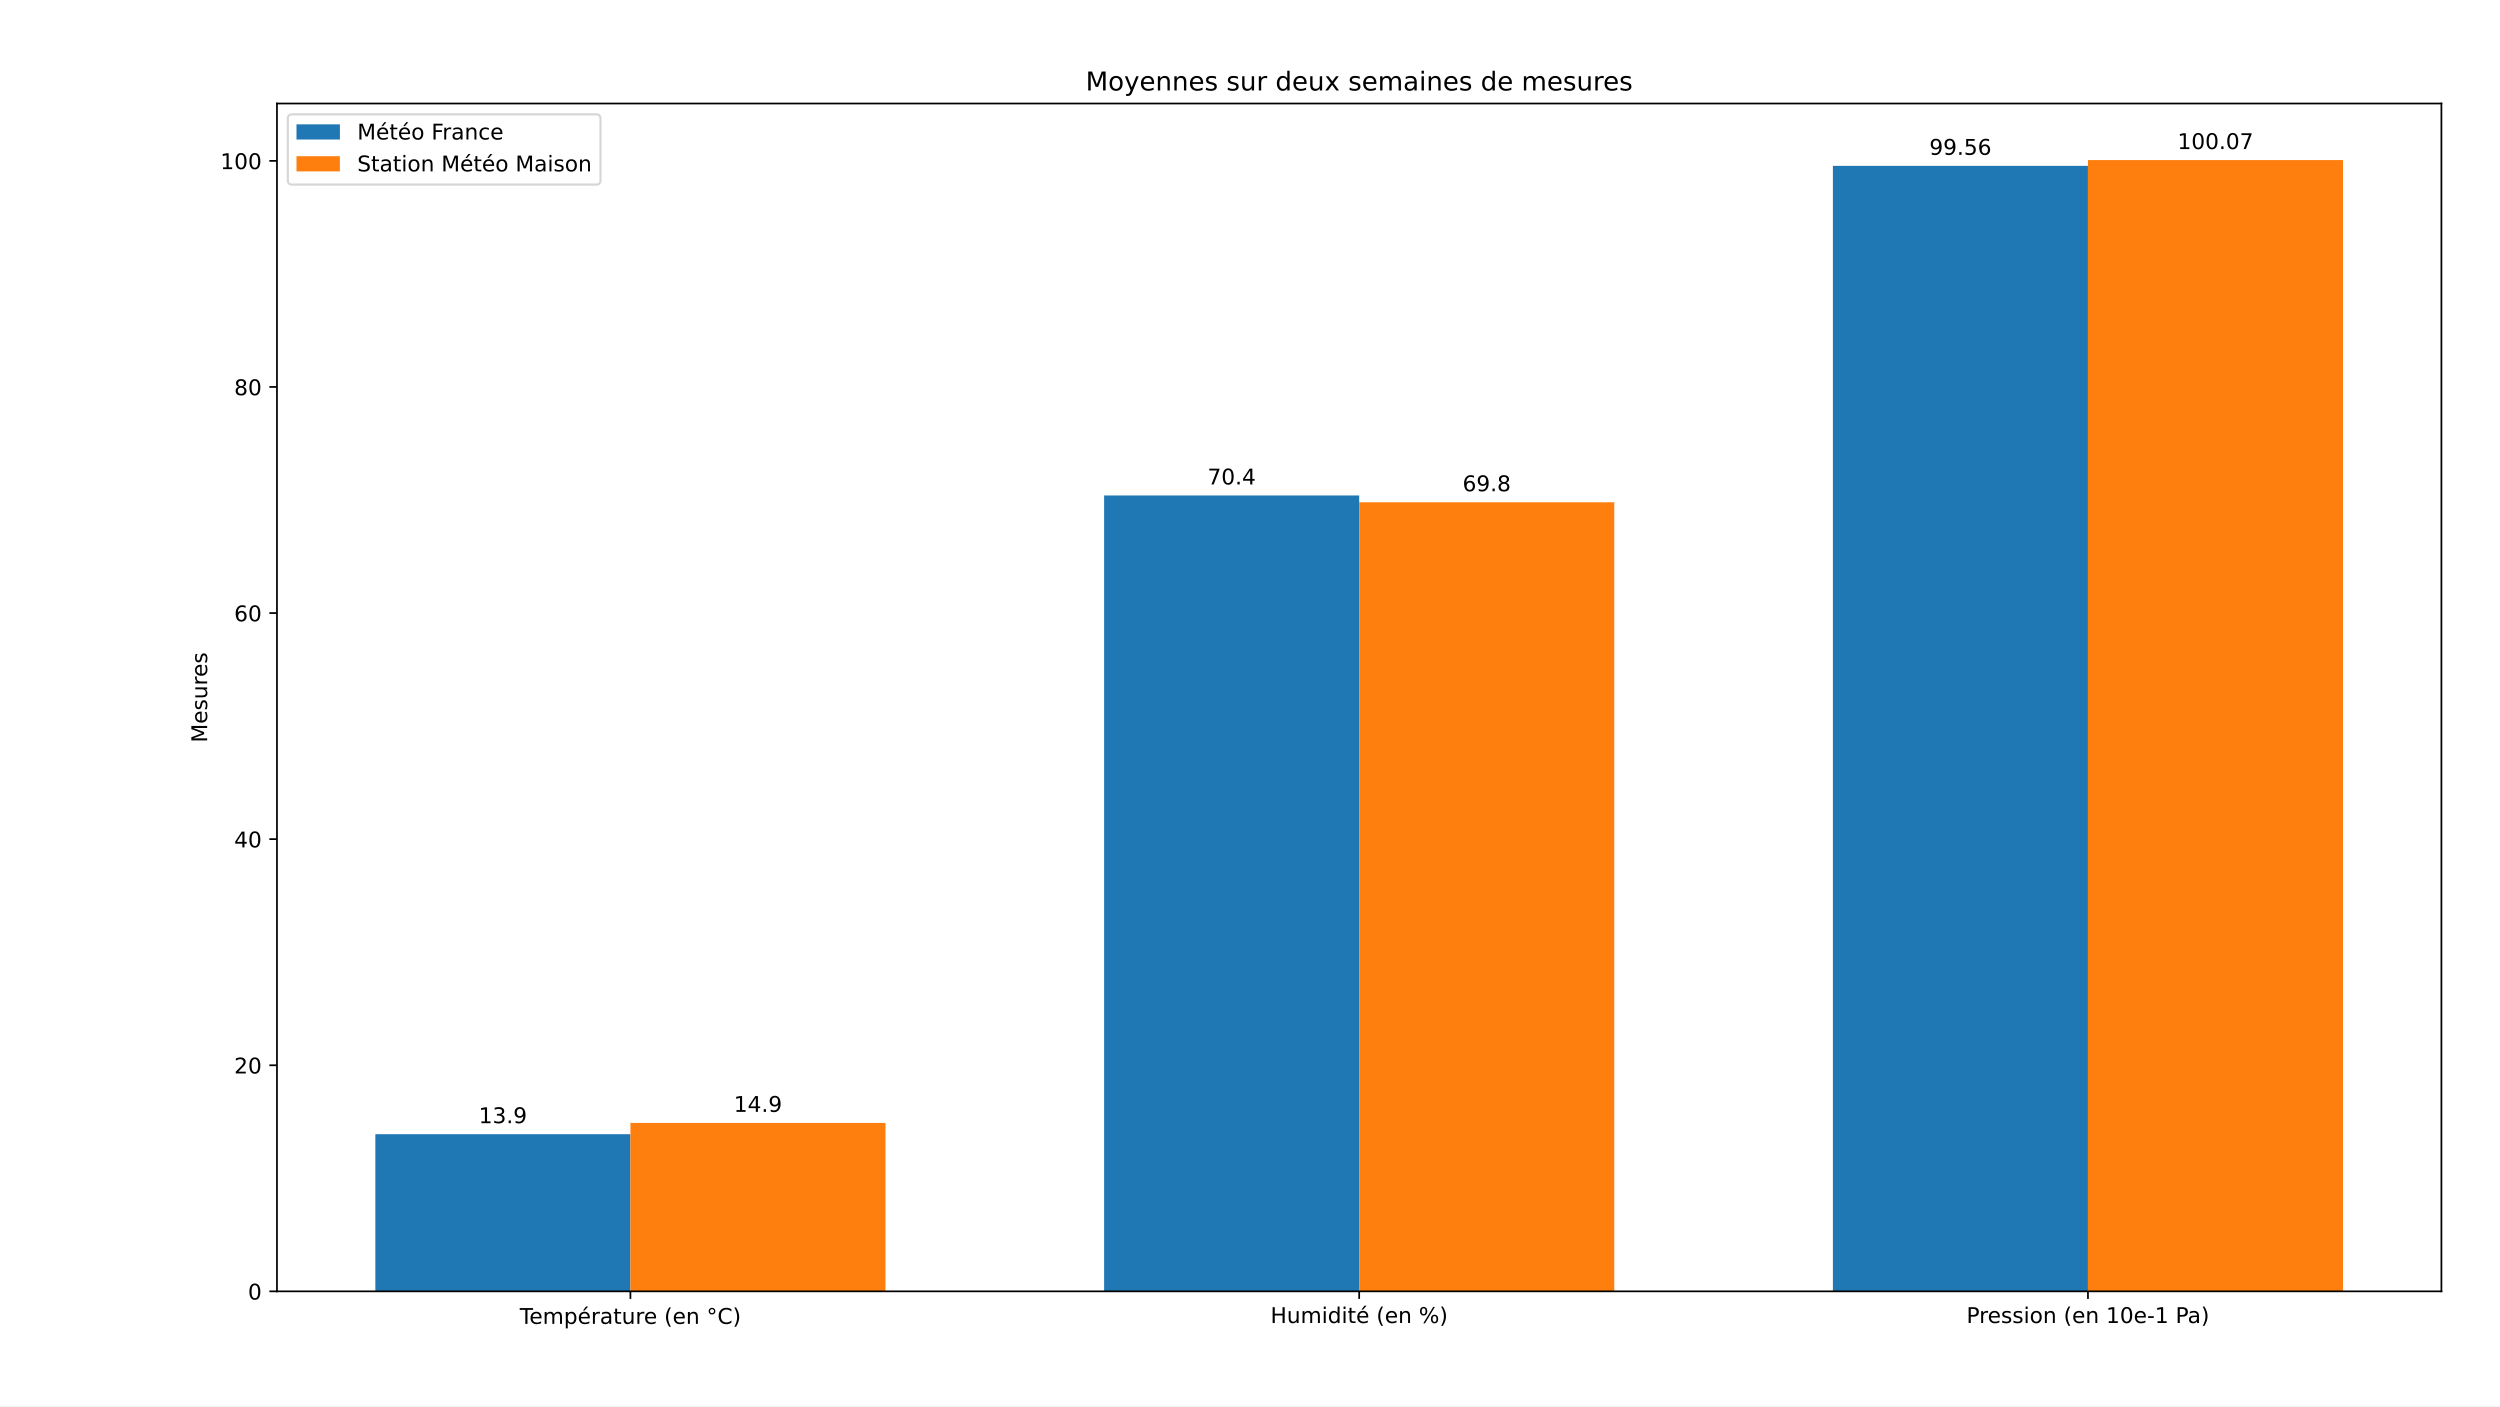
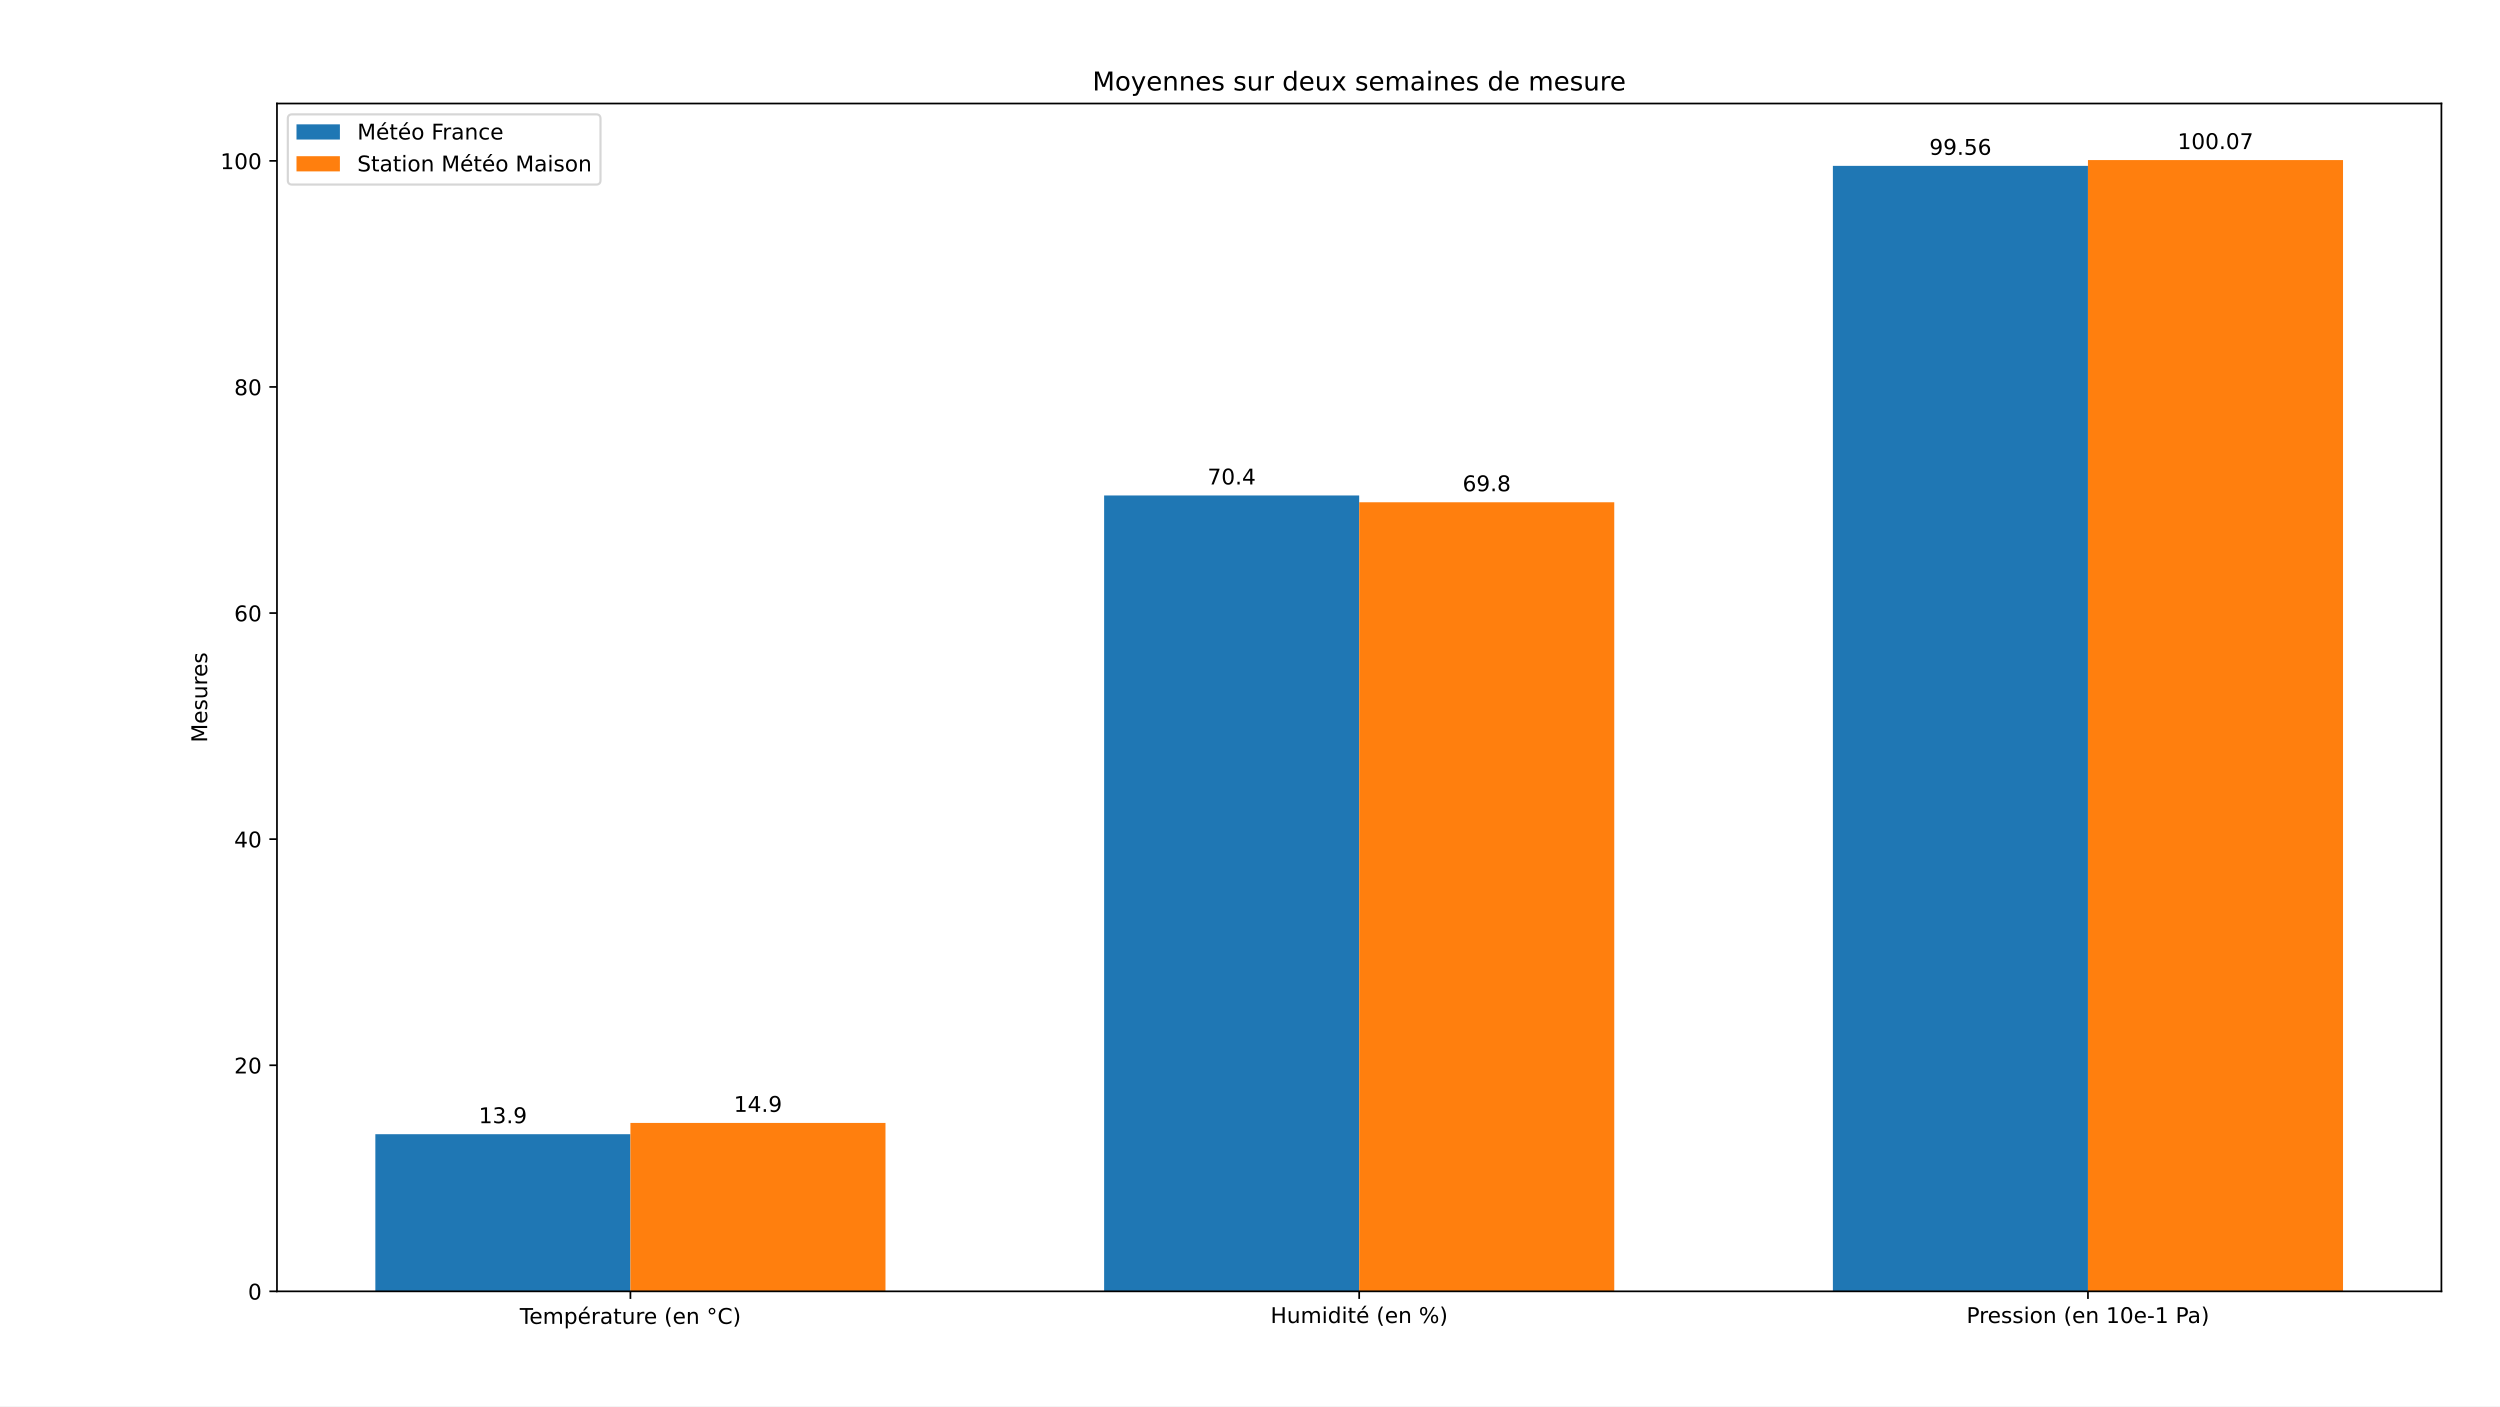
<svg xmlns="http://www.w3.org/2000/svg" xmlns:xlink="http://www.w3.org/1999/xlink" width="1152pt" height="648pt" viewBox="0 0 1152 648" version="1.1">
  <defs>
    <style type="text/css">*{stroke-linejoin: round; stroke-linecap: butt}</style>
  </defs>
  <g id="figure_1">
    <g id="patch_1">
      <path d="M 0 648  L 1152 648  L 1152 0  L 0 0  z " style="fill: #ffffff" />
    </g>
    <g id="axes_1">
      <g id="patch_2">
        <path d="M 127.625 595.05  L 1125 595.05  L 1125 47.7  L 127.625 47.7  z " style="fill: #ffffff" />
      </g>
      <g id="patch_3">
-         <path d="M 172.96 595.05  L 290.496 595.05  L 290.496 522.642  L 172.96 522.642  z " clip-path="url(#p7c81fe5e02)" style="fill: #1f77b4" />
+         <path d="M 172.96 595.05  L 290.496 595.05  L 290.496 522.642  L 172.96 522.642  z " clip-path="url(#pb7428274e9)" style="fill: #1f77b4" />
      </g>
      <g id="patch_4">
-         <path d="M 508.777 595.05  L 626.312 595.05  L 626.312 228.322  L 508.777 228.322  z " clip-path="url(#p7c81fe5e02)" style="fill: #1f77b4" />
+         <path d="M 508.777 595.05  L 626.312 595.05  L 626.312 228.322  L 508.777 228.322  z " clip-path="url(#pb7428274e9)" style="fill: #1f77b4" />
      </g>
      <g id="patch_5">
-         <path d="M 844.593 595.05  L 962.129 595.05  L 962.129 76.421  L 844.593 76.421  z " clip-path="url(#p7c81fe5e02)" style="fill: #1f77b4" />
+         <path d="M 844.593 595.05  L 962.129 595.05  L 962.129 76.421  L 844.593 76.421  z " clip-path="url(#pb7428274e9)" style="fill: #1f77b4" />
      </g>
      <g id="patch_6">
-         <path d="M 290.496 595.05  L 408.032 595.05  L 408.032 517.433  L 290.496 517.433  z " clip-path="url(#p7c81fe5e02)" style="fill: #ff7f0e" />
+         <path d="M 290.496 595.05  L 408.032 595.05  L 408.032 517.433  L 290.496 517.433  z " clip-path="url(#pb7428274e9)" style="fill: #ff7f0e" />
      </g>
      <g id="patch_7">
-         <path d="M 626.312 595.05  L 743.848 595.05  L 743.848 231.447  L 626.312 231.447  z " clip-path="url(#p7c81fe5e02)" style="fill: #ff7f0e" />
+         <path d="M 626.312 595.05  L 743.848 595.05  L 743.848 231.447  L 626.312 231.447  z " clip-path="url(#pb7428274e9)" style="fill: #ff7f0e" />
      </g>
      <g id="patch_8">
-         <path d="M 962.129 595.05  L 1079.665 595.05  L 1079.665 73.764  L 962.129 73.764  z " clip-path="url(#p7c81fe5e02)" style="fill: #ff7f0e" />
+         <path d="M 962.129 595.05  L 1079.665 595.05  L 1079.665 73.764  L 962.129 73.764  z " clip-path="url(#pb7428274e9)" style="fill: #ff7f0e" />
      </g>
      <g id="matplotlib.axis_1">
        <g id="xtick_1">
          <g id="line2d_1">
            <defs>
-               <path id="m70c6500486" d="M 0 0  L 0 3.5  " style="stroke: #000000; stroke-width: 0.8" />
+               <path id="me30b72f910" d="M 0 0  L 0 3.5  " style="stroke: #000000; stroke-width: 0.8" />
            </defs>
            <g>
-               <use xlink:href="#m70c6500486" x="290.496" y="595.05" style="stroke: #000000; stroke-width: 0.8" />
+               <use xlink:href="#me30b72f910" x="290.496" y="595.05" style="stroke: #000000; stroke-width: 0.8" />
            </g>
          </g>
          <g id="text_1">
            <g transform="translate(239.5101 610.0484)scale(0.1 -0.1)">
              <defs>
                <path id="DejaVuSans-54" d="M -19 4666  L 3928 4666  L 3928 4134  L 2272 4134  L 2272 0  L 1638 0  L 1638 4134  L -19 4134  L -19 4666  z " transform="scale(0.015625)" />
                <path id="DejaVuSans-65" d="M 3597 1894  L 3597 1613  L 953 1613  Q 991 1019 1311 708  Q 1631 397 2203 397  Q 2534 397 2845 478  Q 3156 559 3463 722  L 3463 178  Q 3153 47 2828 -22  Q 2503 -91 2169 -91  Q 1331 -91 842 396  Q 353 884 353 1716  Q 353 2575 817 3079  Q 1281 3584 2069 3584  Q 2775 3584 3186 3129  Q 3597 2675 3597 1894  z M 3022 2063  Q 3016 2534 2758 2815  Q 2500 3097 2075 3097  Q 1594 3097 1305 2825  Q 1016 2553 972 2059  L 3022 2063  z " transform="scale(0.015625)" />
                <path id="DejaVuSans-6d" d="M 3328 2828  Q 3544 3216 3844 3400  Q 4144 3584 4550 3584  Q 5097 3584 5394 3201  Q 5691 2819 5691 2113  L 5691 0  L 5113 0  L 5113 2094  Q 5113 2597 4934 2840  Q 4756 3084 4391 3084  Q 3944 3084 3684 2787  Q 3425 2491 3425 1978  L 3425 0  L 2847 0  L 2847 2094  Q 2847 2600 2669 2842  Q 2491 3084 2119 3084  Q 1678 3084 1418 2786  Q 1159 2488 1159 1978  L 1159 0  L 581 0  L 581 3500  L 1159 3500  L 1159 2956  Q 1356 3278 1631 3431  Q 1906 3584 2284 3584  Q 2666 3584 2933 3390  Q 3200 3197 3328 2828  z " transform="scale(0.015625)" />
                <path id="DejaVuSans-70" d="M 1159 525  L 1159 -1331  L 581 -1331  L 581 3500  L 1159 3500  L 1159 2969  Q 1341 3281 1617 3432  Q 1894 3584 2278 3584  Q 2916 3584 3314 3078  Q 3713 2572 3713 1747  Q 3713 922 3314 415  Q 2916 -91 2278 -91  Q 1894 -91 1617 61  Q 1341 213 1159 525  z M 3116 1747  Q 3116 2381 2855 2742  Q 2594 3103 2138 3103  Q 1681 3103 1420 2742  Q 1159 2381 1159 1747  Q 1159 1113 1420 752  Q 1681 391 2138 391  Q 2594 391 2855 752  Q 3116 1113 3116 1747  z " transform="scale(0.015625)" />
                <path id="DejaVuSans-e9" d="M 3597 1894  L 3597 1613  L 953 1613  Q 991 1019 1311 708  Q 1631 397 2203 397  Q 2534 397 2845 478  Q 3156 559 3463 722  L 3463 178  Q 3153 47 2828 -22  Q 2503 -91 2169 -91  Q 1331 -91 842 396  Q 353 884 353 1716  Q 353 2575 817 3079  Q 1281 3584 2069 3584  Q 2775 3584 3186 3129  Q 3597 2675 3597 1894  z M 3022 2063  Q 3016 2534 2758 2815  Q 2500 3097 2075 3097  Q 1594 3097 1305 2825  Q 1016 2553 972 2059  L 3022 2063  z M 2469 5119  L 3091 5119  L 2072 3944  L 1594 3944  L 2469 5119  z " transform="scale(0.015625)" />
                <path id="DejaVuSans-72" d="M 2631 2963  Q 2534 3019 2420 3045  Q 2306 3072 2169 3072  Q 1681 3072 1420 2755  Q 1159 2438 1159 1844  L 1159 0  L 581 0  L 581 3500  L 1159 3500  L 1159 2956  Q 1341 3275 1631 3429  Q 1922 3584 2338 3584  Q 2397 3584 2469 3576  Q 2541 3569 2628 3553  L 2631 2963  z " transform="scale(0.015625)" />
                <path id="DejaVuSans-61" d="M 2194 1759  Q 1497 1759 1228 1600  Q 959 1441 959 1056  Q 959 750 1161 570  Q 1363 391 1709 391  Q 2188 391 2477 730  Q 2766 1069 2766 1631  L 2766 1759  L 2194 1759  z M 3341 1997  L 3341 0  L 2766 0  L 2766 531  Q 2569 213 2275 61  Q 1981 -91 1556 -91  Q 1019 -91 701 211  Q 384 513 384 1019  Q 384 1609 779 1909  Q 1175 2209 1959 2209  L 2766 2209  L 2766 2266  Q 2766 2663 2505 2880  Q 2244 3097 1772 3097  Q 1472 3097 1187 3025  Q 903 2953 641 2809  L 641 3341  Q 956 3463 1253 3523  Q 1550 3584 1831 3584  Q 2591 3584 2966 3190  Q 3341 2797 3341 1997  z " transform="scale(0.015625)" />
                <path id="DejaVuSans-74" d="M 1172 4494  L 1172 3500  L 2356 3500  L 2356 3053  L 1172 3053  L 1172 1153  Q 1172 725 1289 603  Q 1406 481 1766 481  L 2356 481  L 2356 0  L 1766 0  Q 1100 0 847 248  Q 594 497 594 1153  L 594 3053  L 172 3053  L 172 3500  L 594 3500  L 594 4494  L 1172 4494  z " transform="scale(0.015625)" />
                <path id="DejaVuSans-75" d="M 544 1381  L 544 3500  L 1119 3500  L 1119 1403  Q 1119 906 1312 657  Q 1506 409 1894 409  Q 2359 409 2629 706  Q 2900 1003 2900 1516  L 2900 3500  L 3475 3500  L 3475 0  L 2900 0  L 2900 538  Q 2691 219 2414 64  Q 2138 -91 1772 -91  Q 1169 -91 856 284  Q 544 659 544 1381  z M 1991 3584  L 1991 3584  z " transform="scale(0.015625)" />
                <path id="DejaVuSans-20" transform="scale(0.015625)" />
                <path id="DejaVuSans-28" d="M 1984 4856  Q 1566 4138 1362 3434  Q 1159 2731 1159 2009  Q 1159 1288 1364 580  Q 1569 -128 1984 -844  L 1484 -844  Q 1016 -109 783 600  Q 550 1309 550 2009  Q 550 2706 781 3412  Q 1013 4119 1484 4856  L 1984 4856  z " transform="scale(0.015625)" />
                <path id="DejaVuSans-6e" d="M 3513 2113  L 3513 0  L 2938 0  L 2938 2094  Q 2938 2591 2744 2837  Q 2550 3084 2163 3084  Q 1697 3084 1428 2787  Q 1159 2491 1159 1978  L 1159 0  L 581 0  L 581 3500  L 1159 3500  L 1159 2956  Q 1366 3272 1645 3428  Q 1925 3584 2291 3584  Q 2894 3584 3203 3211  Q 3513 2838 3513 2113  z " transform="scale(0.015625)" />
                <path id="DejaVuSans-b0" d="M 1600 4347  Q 1350 4347 1178 4173  Q 1006 4000 1006 3750  Q 1006 3503 1178 3333  Q 1350 3163 1600 3163  Q 1850 3163 2022 3333  Q 2194 3503 2194 3750  Q 2194 3997 2020 4172  Q 1847 4347 1600 4347  z M 1600 4750  Q 1800 4750 1984 4673  Q 2169 4597 2303 4453  Q 2447 4313 2519 4134  Q 2591 3956 2591 3750  Q 2591 3338 2302 3052  Q 2013 2766 1594 2766  Q 1172 2766 890 3047  Q 609 3328 609 3750  Q 609 4169 896 4459  Q 1184 4750 1600 4750  z " transform="scale(0.015625)" />
                <path id="DejaVuSans-43" d="M 4122 4306  L 4122 3641  Q 3803 3938 3442 4084  Q 3081 4231 2675 4231  Q 1875 4231 1450 3742  Q 1025 3253 1025 2328  Q 1025 1406 1450 917  Q 1875 428 2675 428  Q 3081 428 3442 575  Q 3803 722 4122 1019  L 4122 359  Q 3791 134 3420 21  Q 3050 -91 2638 -91  Q 1578 -91 968 557  Q 359 1206 359 2328  Q 359 3453 968 4101  Q 1578 4750 2638 4750  Q 3056 4750 3426 4639  Q 3797 4528 4122 4306  z " transform="scale(0.015625)" />
                <path id="DejaVuSans-29" d="M 513 4856  L 1013 4856  Q 1481 4119 1714 3412  Q 1947 2706 1947 2009  Q 1947 1309 1714 600  Q 1481 -109 1013 -844  L 513 -844  Q 928 -128 1133 580  Q 1338 1288 1338 2009  Q 1338 2731 1133 3434  Q 928 4138 513 4856  z " transform="scale(0.015625)" />
              </defs>
              <use xlink:href="#DejaVuSans-54" />
              <use xlink:href="#DejaVuSans-65" x="44.084" />
              <use xlink:href="#DejaVuSans-6d" x="105.607" />
              <use xlink:href="#DejaVuSans-70" x="203.02" />
              <use xlink:href="#DejaVuSans-e9" x="266.496" />
              <use xlink:href="#DejaVuSans-72" x="328.02" />
              <use xlink:href="#DejaVuSans-61" x="369.133" />
              <use xlink:href="#DejaVuSans-74" x="430.412" />
              <use xlink:href="#DejaVuSans-75" x="469.621" />
              <use xlink:href="#DejaVuSans-72" x="533" />
              <use xlink:href="#DejaVuSans-65" x="571.863" />
              <use xlink:href="#DejaVuSans-20" x="633.387" />
              <use xlink:href="#DejaVuSans-28" x="665.174" />
              <use xlink:href="#DejaVuSans-65" x="704.188" />
              <use xlink:href="#DejaVuSans-6e" x="765.711" />
              <use xlink:href="#DejaVuSans-20" x="829.09" />
              <use xlink:href="#DejaVuSans-b0" x="860.877" />
              <use xlink:href="#DejaVuSans-43" x="910.877" />
              <use xlink:href="#DejaVuSans-29" x="980.701" />
            </g>
          </g>
        </g>
        <g id="xtick_2">
          <g id="line2d_2">
            <g>
-               <use xlink:href="#m70c6500486" x="626.312" y="595.05" style="stroke: #000000; stroke-width: 0.8" />
+               <use xlink:href="#me30b72f910" x="626.312" y="595.05" style="stroke: #000000; stroke-width: 0.8" />
            </g>
          </g>
          <g id="text_2">
            <g transform="translate(585.4484 609.6484)scale(0.1 -0.1)">
              <defs>
                <path id="DejaVuSans-48" d="M 628 4666  L 1259 4666  L 1259 2753  L 3553 2753  L 3553 4666  L 4184 4666  L 4184 0  L 3553 0  L 3553 2222  L 1259 2222  L 1259 0  L 628 0  L 628 4666  z " transform="scale(0.015625)" />
                <path id="DejaVuSans-69" d="M 603 3500  L 1178 3500  L 1178 0  L 603 0  L 603 3500  z M 603 4863  L 1178 4863  L 1178 4134  L 603 4134  L 603 4863  z " transform="scale(0.015625)" />
                <path id="DejaVuSans-64" d="M 2906 2969  L 2906 4863  L 3481 4863  L 3481 0  L 2906 0  L 2906 525  Q 2725 213 2448 61  Q 2172 -91 1784 -91  Q 1150 -91 751 415  Q 353 922 353 1747  Q 353 2572 751 3078  Q 1150 3584 1784 3584  Q 2172 3584 2448 3432  Q 2725 3281 2906 2969  z M 947 1747  Q 947 1113 1208 752  Q 1469 391 1925 391  Q 2381 391 2643 752  Q 2906 1113 2906 1747  Q 2906 2381 2643 2742  Q 2381 3103 1925 3103  Q 1469 3103 1208 2742  Q 947 2381 947 1747  z " transform="scale(0.015625)" />
                <path id="DejaVuSans-25" d="M 4653 2053  Q 4381 2053 4226 1822  Q 4072 1591 4072 1178  Q 4072 772 4226 539  Q 4381 306 4653 306  Q 4919 306 5073 539  Q 5228 772 5228 1178  Q 5228 1588 5073 1820  Q 4919 2053 4653 2053  z M 4653 2450  Q 5147 2450 5437 2106  Q 5728 1763 5728 1178  Q 5728 594 5436 251  Q 5144 -91 4653 -91  Q 4153 -91 3862 251  Q 3572 594 3572 1178  Q 3572 1766 3864 2108  Q 4156 2450 4653 2450  z M 1428 4353  Q 1159 4353 1004 4120  Q 850 3888 850 3481  Q 850 3069 1003 2837  Q 1156 2606 1428 2606  Q 1700 2606 1854 2837  Q 2009 3069 2009 3481  Q 2009 3884 1853 4118  Q 1697 4353 1428 4353  z M 4250 4750  L 4750 4750  L 1831 -91  L 1331 -91  L 4250 4750  z M 1428 4750  Q 1922 4750 2215 4408  Q 2509 4066 2509 3481  Q 2509 2891 2217 2550  Q 1925 2209 1428 2209  Q 931 2209 642 2551  Q 353 2894 353 3481  Q 353 4063 643 4406  Q 934 4750 1428 4750  z " transform="scale(0.015625)" />
              </defs>
              <use xlink:href="#DejaVuSans-48" />
              <use xlink:href="#DejaVuSans-75" x="75.195" />
              <use xlink:href="#DejaVuSans-6d" x="138.574" />
              <use xlink:href="#DejaVuSans-69" x="235.986" />
              <use xlink:href="#DejaVuSans-64" x="263.77" />
              <use xlink:href="#DejaVuSans-69" x="327.246" />
              <use xlink:href="#DejaVuSans-74" x="355.029" />
              <use xlink:href="#DejaVuSans-e9" x="394.238" />
              <use xlink:href="#DejaVuSans-20" x="455.762" />
              <use xlink:href="#DejaVuSans-28" x="487.549" />
              <use xlink:href="#DejaVuSans-65" x="526.562" />
              <use xlink:href="#DejaVuSans-6e" x="588.086" />
              <use xlink:href="#DejaVuSans-20" x="651.465" />
              <use xlink:href="#DejaVuSans-25" x="683.252" />
              <use xlink:href="#DejaVuSans-29" x="778.271" />
            </g>
          </g>
        </g>
        <g id="xtick_3">
          <g id="line2d_3">
            <g>
-               <use xlink:href="#m70c6500486" x="962.129" y="595.05" style="stroke: #000000; stroke-width: 0.8" />
+               <use xlink:href="#me30b72f910" x="962.129" y="595.05" style="stroke: #000000; stroke-width: 0.8" />
            </g>
          </g>
          <g id="text_3">
            <g transform="translate(906.1634 609.6484)scale(0.1 -0.1)">
              <defs>
                <path id="DejaVuSans-50" d="M 1259 4147  L 1259 2394  L 2053 2394  Q 2494 2394 2734 2622  Q 2975 2850 2975 3272  Q 2975 3691 2734 3919  Q 2494 4147 2053 4147  L 1259 4147  z M 628 4666  L 2053 4666  Q 2838 4666 3239 4311  Q 3641 3956 3641 3272  Q 3641 2581 3239 2228  Q 2838 1875 2053 1875  L 1259 1875  L 1259 0  L 628 0  L 628 4666  z " transform="scale(0.015625)" />
                <path id="DejaVuSans-73" d="M 2834 3397  L 2834 2853  Q 2591 2978 2328 3040  Q 2066 3103 1784 3103  Q 1356 3103 1142 2972  Q 928 2841 928 2578  Q 928 2378 1081 2264  Q 1234 2150 1697 2047  L 1894 2003  Q 2506 1872 2764 1633  Q 3022 1394 3022 966  Q 3022 478 2636 193  Q 2250 -91 1575 -91  Q 1294 -91 989 -36  Q 684 19 347 128  L 347 722  Q 666 556 975 473  Q 1284 391 1588 391  Q 1994 391 2212 530  Q 2431 669 2431 922  Q 2431 1156 2273 1281  Q 2116 1406 1581 1522  L 1381 1569  Q 847 1681 609 1914  Q 372 2147 372 2553  Q 372 3047 722 3315  Q 1072 3584 1716 3584  Q 2034 3584 2315 3537  Q 2597 3491 2834 3397  z " transform="scale(0.015625)" />
                <path id="DejaVuSans-6f" d="M 1959 3097  Q 1497 3097 1228 2736  Q 959 2375 959 1747  Q 959 1119 1226 758  Q 1494 397 1959 397  Q 2419 397 2687 759  Q 2956 1122 2956 1747  Q 2956 2369 2687 2733  Q 2419 3097 1959 3097  z M 1959 3584  Q 2709 3584 3137 3096  Q 3566 2609 3566 1747  Q 3566 888 3137 398  Q 2709 -91 1959 -91  Q 1206 -91 779 398  Q 353 888 353 1747  Q 353 2609 779 3096  Q 1206 3584 1959 3584  z " transform="scale(0.015625)" />
                <path id="DejaVuSans-31" d="M 794 531  L 1825 531  L 1825 4091  L 703 3866  L 703 4441  L 1819 4666  L 2450 4666  L 2450 531  L 3481 531  L 3481 0  L 794 0  L 794 531  z " transform="scale(0.015625)" />
                <path id="DejaVuSans-30" d="M 2034 4250  Q 1547 4250 1301 3770  Q 1056 3291 1056 2328  Q 1056 1369 1301 889  Q 1547 409 2034 409  Q 2525 409 2770 889  Q 3016 1369 3016 2328  Q 3016 3291 2770 3770  Q 2525 4250 2034 4250  z M 2034 4750  Q 2819 4750 3233 4129  Q 3647 3509 3647 2328  Q 3647 1150 3233 529  Q 2819 -91 2034 -91  Q 1250 -91 836 529  Q 422 1150 422 2328  Q 422 3509 836 4129  Q 1250 4750 2034 4750  z " transform="scale(0.015625)" />
                <path id="DejaVuSans-2d" d="M 313 2009  L 1997 2009  L 1997 1497  L 313 1497  L 313 2009  z " transform="scale(0.015625)" />
              </defs>
              <use xlink:href="#DejaVuSans-50" />
              <use xlink:href="#DejaVuSans-72" x="58.553" />
              <use xlink:href="#DejaVuSans-65" x="97.416" />
              <use xlink:href="#DejaVuSans-73" x="158.939" />
              <use xlink:href="#DejaVuSans-73" x="211.039" />
              <use xlink:href="#DejaVuSans-69" x="263.139" />
              <use xlink:href="#DejaVuSans-6f" x="290.922" />
              <use xlink:href="#DejaVuSans-6e" x="352.104" />
              <use xlink:href="#DejaVuSans-20" x="415.482" />
              <use xlink:href="#DejaVuSans-28" x="447.27" />
              <use xlink:href="#DejaVuSans-65" x="486.283" />
              <use xlink:href="#DejaVuSans-6e" x="547.807" />
              <use xlink:href="#DejaVuSans-20" x="611.186" />
              <use xlink:href="#DejaVuSans-31" x="642.973" />
              <use xlink:href="#DejaVuSans-30" x="706.596" />
              <use xlink:href="#DejaVuSans-65" x="770.219" />
              <use xlink:href="#DejaVuSans-2d" x="831.742" />
              <use xlink:href="#DejaVuSans-31" x="867.826" />
              <use xlink:href="#DejaVuSans-20" x="931.449" />
              <use xlink:href="#DejaVuSans-50" x="963.236" />
              <use xlink:href="#DejaVuSans-61" x="1019.039" />
              <use xlink:href="#DejaVuSans-29" x="1080.318" />
            </g>
          </g>
        </g>
      </g>
      <g id="matplotlib.axis_2">
        <g id="ytick_1">
          <g id="line2d_4">
            <defs>
-               <path id="mb57a394a9e" d="M 0 0  L -3.5 0  " style="stroke: #000000; stroke-width: 0.8" />
+               <path id="ma2f762fa61" d="M 0 0  L -3.5 0  " style="stroke: #000000; stroke-width: 0.8" />
            </defs>
            <g>
-               <use xlink:href="#mb57a394a9e" x="127.625" y="595.05" style="stroke: #000000; stroke-width: 0.8" />
+               <use xlink:href="#ma2f762fa61" x="127.625" y="595.05" style="stroke: #000000; stroke-width: 0.8" />
            </g>
          </g>
          <g id="text_4">
            <g transform="translate(114.2625 598.8492)scale(0.1 -0.1)">
              <use xlink:href="#DejaVuSans-30" />
            </g>
          </g>
        </g>
        <g id="ytick_2">
          <g id="line2d_5">
            <g>
-               <use xlink:href="#mb57a394a9e" x="127.625" y="490.866" style="stroke: #000000; stroke-width: 0.8" />
+               <use xlink:href="#ma2f762fa61" x="127.625" y="490.866" style="stroke: #000000; stroke-width: 0.8" />
            </g>
          </g>
          <g id="text_5">
            <g transform="translate(107.9 494.665)scale(0.1 -0.1)">
              <defs>
                <path id="DejaVuSans-32" d="M 1228 531  L 3431 531  L 3431 0  L 469 0  L 469 531  Q 828 903 1448 1529  Q 2069 2156 2228 2338  Q 2531 2678 2651 2914  Q 2772 3150 2772 3378  Q 2772 3750 2511 3984  Q 2250 4219 1831 4219  Q 1534 4219 1204 4116  Q 875 4013 500 3803  L 500 4441  Q 881 4594 1212 4672  Q 1544 4750 1819 4750  Q 2544 4750 2975 4387  Q 3406 4025 3406 3419  Q 3406 3131 3298 2873  Q 3191 2616 2906 2266  Q 2828 2175 2409 1742  Q 1991 1309 1228 531  z " transform="scale(0.015625)" />
              </defs>
              <use xlink:href="#DejaVuSans-32" />
              <use xlink:href="#DejaVuSans-30" x="63.623" />
            </g>
          </g>
        </g>
        <g id="ytick_3">
          <g id="line2d_6">
            <g>
-               <use xlink:href="#mb57a394a9e" x="127.625" y="386.682" style="stroke: #000000; stroke-width: 0.8" />
+               <use xlink:href="#ma2f762fa61" x="127.625" y="386.682" style="stroke: #000000; stroke-width: 0.8" />
            </g>
          </g>
          <g id="text_6">
            <g transform="translate(107.9 390.4808)scale(0.1 -0.1)">
              <defs>
                <path id="DejaVuSans-34" d="M 2419 4116  L 825 1625  L 2419 1625  L 2419 4116  z M 2253 4666  L 3047 4666  L 3047 1625  L 3713 1625  L 3713 1100  L 3047 1100  L 3047 0  L 2419 0  L 2419 1100  L 313 1100  L 313 1709  L 2253 4666  z " transform="scale(0.015625)" />
              </defs>
              <use xlink:href="#DejaVuSans-34" />
              <use xlink:href="#DejaVuSans-30" x="63.623" />
            </g>
          </g>
        </g>
        <g id="ytick_4">
          <g id="line2d_7">
            <g>
-               <use xlink:href="#mb57a394a9e" x="127.625" y="282.497" style="stroke: #000000; stroke-width: 0.8" />
+               <use xlink:href="#ma2f762fa61" x="127.625" y="282.497" style="stroke: #000000; stroke-width: 0.8" />
            </g>
          </g>
          <g id="text_7">
            <g transform="translate(107.9 286.2966)scale(0.1 -0.1)">
              <defs>
                <path id="DejaVuSans-36" d="M 2113 2584  Q 1688 2584 1439 2293  Q 1191 2003 1191 1497  Q 1191 994 1439 701  Q 1688 409 2113 409  Q 2538 409 2786 701  Q 3034 994 3034 1497  Q 3034 2003 2786 2293  Q 2538 2584 2113 2584  z M 3366 4563  L 3366 3988  Q 3128 4100 2886 4159  Q 2644 4219 2406 4219  Q 1781 4219 1451 3797  Q 1122 3375 1075 2522  Q 1259 2794 1537 2939  Q 1816 3084 2150 3084  Q 2853 3084 3261 2657  Q 3669 2231 3669 1497  Q 3669 778 3244 343  Q 2819 -91 2113 -91  Q 1303 -91 875 529  Q 447 1150 447 2328  Q 447 3434 972 4092  Q 1497 4750 2381 4750  Q 2619 4750 2861 4703  Q 3103 4656 3366 4563  z " transform="scale(0.015625)" />
              </defs>
              <use xlink:href="#DejaVuSans-36" />
              <use xlink:href="#DejaVuSans-30" x="63.623" />
            </g>
          </g>
        </g>
        <g id="ytick_5">
          <g id="line2d_8">
            <g>
-               <use xlink:href="#mb57a394a9e" x="127.625" y="178.313" style="stroke: #000000; stroke-width: 0.8" />
+               <use xlink:href="#ma2f762fa61" x="127.625" y="178.313" style="stroke: #000000; stroke-width: 0.8" />
            </g>
          </g>
          <g id="text_8">
            <g transform="translate(107.9 182.1124)scale(0.1 -0.1)">
              <defs>
                <path id="DejaVuSans-38" d="M 2034 2216  Q 1584 2216 1326 1975  Q 1069 1734 1069 1313  Q 1069 891 1326 650  Q 1584 409 2034 409  Q 2484 409 2743 651  Q 3003 894 3003 1313  Q 3003 1734 2745 1975  Q 2488 2216 2034 2216  z M 1403 2484  Q 997 2584 770 2862  Q 544 3141 544 3541  Q 544 4100 942 4425  Q 1341 4750 2034 4750  Q 2731 4750 3128 4425  Q 3525 4100 3525 3541  Q 3525 3141 3298 2862  Q 3072 2584 2669 2484  Q 3125 2378 3379 2068  Q 3634 1759 3634 1313  Q 3634 634 3220 271  Q 2806 -91 2034 -91  Q 1263 -91 848 271  Q 434 634 434 1313  Q 434 1759 690 2068  Q 947 2378 1403 2484  z M 1172 3481  Q 1172 3119 1398 2916  Q 1625 2713 2034 2713  Q 2441 2713 2670 2916  Q 2900 3119 2900 3481  Q 2900 3844 2670 4047  Q 2441 4250 2034 4250  Q 1625 4250 1398 4047  Q 1172 3844 1172 3481  z " transform="scale(0.015625)" />
              </defs>
              <use xlink:href="#DejaVuSans-38" />
              <use xlink:href="#DejaVuSans-30" x="63.623" />
            </g>
          </g>
        </g>
        <g id="ytick_6">
          <g id="line2d_9">
            <g>
-               <use xlink:href="#mb57a394a9e" x="127.625" y="74.129" style="stroke: #000000; stroke-width: 0.8" />
+               <use xlink:href="#ma2f762fa61" x="127.625" y="74.129" style="stroke: #000000; stroke-width: 0.8" />
            </g>
          </g>
          <g id="text_9">
            <g transform="translate(101.5375 77.92815)scale(0.1 -0.1)">
              <use xlink:href="#DejaVuSans-31" />
              <use xlink:href="#DejaVuSans-30" x="63.623" />
              <use xlink:href="#DejaVuSans-30" x="127.246" />
            </g>
          </g>
        </g>
        <g id="text_10">
          <g transform="translate(95.45781 342.1633)rotate(-90)scale(0.1 -0.1)">
            <defs>
              <path id="DejaVuSans-4d" d="M 628 4666  L 1569 4666  L 2759 1491  L 3956 4666  L 4897 4666  L 4897 0  L 4281 0  L 4281 4097  L 3078 897  L 2444 897  L 1241 4097  L 1241 0  L 628 0  L 628 4666  z " transform="scale(0.015625)" />
            </defs>
            <use xlink:href="#DejaVuSans-4d" />
            <use xlink:href="#DejaVuSans-65" x="86.279" />
            <use xlink:href="#DejaVuSans-73" x="147.803" />
            <use xlink:href="#DejaVuSans-75" x="199.902" />
            <use xlink:href="#DejaVuSans-72" x="263.281" />
            <use xlink:href="#DejaVuSans-65" x="302.145" />
            <use xlink:href="#DejaVuSans-73" x="363.668" />
          </g>
        </g>
      </g>
      <g id="patch_9">
        <path d="M 127.625 595.05  L 127.625 47.7  " style="fill: none; stroke: #000000; stroke-width: 0.8; stroke-linejoin: miter; stroke-linecap: square" />
      </g>
      <g id="patch_10">
        <path d="M 1125 595.05  L 1125 47.7  " style="fill: none; stroke: #000000; stroke-width: 0.8; stroke-linejoin: miter; stroke-linecap: square" />
      </g>
      <g id="patch_11">
        <path d="M 127.625 595.05  L 1125 595.05  " style="fill: none; stroke: #000000; stroke-width: 0.8; stroke-linejoin: miter; stroke-linecap: square" />
      </g>
      <g id="patch_12">
        <path d="M 127.625 47.7  L 1125 47.7  " style="fill: none; stroke: #000000; stroke-width: 0.8; stroke-linejoin: miter; stroke-linecap: square" />
      </g>
      <g id="text_11">
        <g transform="translate(220.5953 517.5623)scale(0.1 -0.1)">
          <defs>
            <path id="DejaVuSans-33" d="M 2597 2516  Q 3050 2419 3304 2112  Q 3559 1806 3559 1356  Q 3559 666 3084 287  Q 2609 -91 1734 -91  Q 1441 -91 1130 -33  Q 819 25 488 141  L 488 750  Q 750 597 1062 519  Q 1375 441 1716 441  Q 2309 441 2620 675  Q 2931 909 2931 1356  Q 2931 1769 2642 2001  Q 2353 2234 1838 2234  L 1294 2234  L 1294 2753  L 1863 2753  Q 2328 2753 2575 2939  Q 2822 3125 2822 3475  Q 2822 3834 2567 4026  Q 2313 4219 1838 4219  Q 1578 4219 1281 4162  Q 984 4106 628 3988  L 628 4550  Q 988 4650 1302 4700  Q 1616 4750 1894 4750  Q 2613 4750 3031 4423  Q 3450 4097 3450 3541  Q 3450 3153 3228 2886  Q 3006 2619 2597 2516  z " transform="scale(0.015625)" />
            <path id="DejaVuSans-2e" d="M 684 794  L 1344 794  L 1344 0  L 684 0  L 684 794  z " transform="scale(0.015625)" />
            <path id="DejaVuSans-39" d="M 703 97  L 703 672  Q 941 559 1184 500  Q 1428 441 1663 441  Q 2288 441 2617 861  Q 2947 1281 2994 2138  Q 2813 1869 2534 1725  Q 2256 1581 1919 1581  Q 1219 1581 811 2004  Q 403 2428 403 3163  Q 403 3881 828 4315  Q 1253 4750 1959 4750  Q 2769 4750 3195 4129  Q 3622 3509 3622 2328  Q 3622 1225 3098 567  Q 2575 -91 1691 -91  Q 1453 -91 1209 -44  Q 966 3 703 97  z M 1959 2075  Q 2384 2075 2632 2365  Q 2881 2656 2881 3163  Q 2881 3666 2632 3958  Q 2384 4250 1959 4250  Q 1534 4250 1286 3958  Q 1038 3666 1038 3163  Q 1038 2656 1286 2365  Q 1534 2075 1959 2075  z " transform="scale(0.015625)" />
          </defs>
          <use xlink:href="#DejaVuSans-31" />
          <use xlink:href="#DejaVuSans-33" x="63.623" />
          <use xlink:href="#DejaVuSans-2e" x="127.246" />
          <use xlink:href="#DejaVuSans-39" x="159.033" />
        </g>
      </g>
      <g id="text_12">
        <g transform="translate(556.4118 223.2419)scale(0.1 -0.1)">
          <defs>
            <path id="DejaVuSans-37" d="M 525 4666  L 3525 4666  L 3525 4397  L 1831 0  L 1172 0  L 2766 4134  L 525 4134  L 525 4666  z " transform="scale(0.015625)" />
          </defs>
          <use xlink:href="#DejaVuSans-37" />
          <use xlink:href="#DejaVuSans-30" x="63.623" />
          <use xlink:href="#DejaVuSans-2e" x="127.246" />
          <use xlink:href="#DejaVuSans-34" x="159.033" />
        </g>
      </g>
      <g id="text_13">
        <g transform="translate(889.047 71.3413)scale(0.1 -0.1)">
          <defs>
            <path id="DejaVuSans-35" d="M 691 4666  L 3169 4666  L 3169 4134  L 1269 4134  L 1269 2991  Q 1406 3038 1543 3061  Q 1681 3084 1819 3084  Q 2600 3084 3056 2656  Q 3513 2228 3513 1497  Q 3513 744 3044 326  Q 2575 -91 1722 -91  Q 1428 -91 1123 -41  Q 819 9 494 109  L 494 744  Q 775 591 1075 516  Q 1375 441 1709 441  Q 2250 441 2565 725  Q 2881 1009 2881 1497  Q 2881 1984 2565 2268  Q 2250 2553 1709 2553  Q 1456 2553 1204 2497  Q 953 2441 691 2322  L 691 4666  z " transform="scale(0.015625)" />
          </defs>
          <use xlink:href="#DejaVuSans-39" />
          <use xlink:href="#DejaVuSans-39" x="63.623" />
          <use xlink:href="#DejaVuSans-2e" x="127.246" />
          <use xlink:href="#DejaVuSans-35" x="159.033" />
          <use xlink:href="#DejaVuSans-36" x="222.656" />
        </g>
      </g>
      <g id="text_14">
        <g transform="translate(338.1311 512.3531)scale(0.1 -0.1)">
          <use xlink:href="#DejaVuSans-31" />
          <use xlink:href="#DejaVuSans-34" x="63.623" />
          <use xlink:href="#DejaVuSans-2e" x="127.246" />
          <use xlink:href="#DejaVuSans-39" x="159.033" />
        </g>
      </g>
      <g id="text_15">
        <g transform="translate(673.9476 226.3674)scale(0.1 -0.1)">
          <use xlink:href="#DejaVuSans-36" />
          <use xlink:href="#DejaVuSans-39" x="63.623" />
          <use xlink:href="#DejaVuSans-2e" x="127.246" />
          <use xlink:href="#DejaVuSans-38" x="159.033" />
        </g>
      </g>
      <g id="text_16">
        <g transform="translate(1003.402 68.6846)scale(0.1 -0.1)">
          <use xlink:href="#DejaVuSans-31" />
          <use xlink:href="#DejaVuSans-30" x="63.623" />
          <use xlink:href="#DejaVuSans-30" x="127.246" />
          <use xlink:href="#DejaVuSans-2e" x="190.869" />
          <use xlink:href="#DejaVuSans-30" x="222.656" />
          <use xlink:href="#DejaVuSans-37" x="286.279" />
        </g>
      </g>
      <g id="text_17">
-         <g transform="translate(500.275 41.7)scale(0.12 -0.12)">
+         <g transform="translate(503.4006 41.7)scale(0.12 -0.12)">
          <defs>
            <path id="DejaVuSans-79" d="M 2059 -325  Q 1816 -950 1584 -1140  Q 1353 -1331 966 -1331  L 506 -1331  L 506 -850  L 844 -850  Q 1081 -850 1212 -737  Q 1344 -625 1503 -206  L 1606 56  L 191 3500  L 800 3500  L 1894 763  L 2988 3500  L 3597 3500  L 2059 -325  z " transform="scale(0.015625)" />
            <path id="DejaVuSans-78" d="M 3513 3500  L 2247 1797  L 3578 0  L 2900 0  L 1881 1375  L 863 0  L 184 0  L 1544 1831  L 300 3500  L 978 3500  L 1906 2253  L 2834 3500  L 3513 3500  z " transform="scale(0.015625)" />
          </defs>
          <use xlink:href="#DejaVuSans-4d" />
          <use xlink:href="#DejaVuSans-6f" x="86.279" />
          <use xlink:href="#DejaVuSans-79" x="147.461" />
          <use xlink:href="#DejaVuSans-65" x="206.641" />
          <use xlink:href="#DejaVuSans-6e" x="268.164" />
          <use xlink:href="#DejaVuSans-6e" x="331.543" />
          <use xlink:href="#DejaVuSans-65" x="394.922" />
          <use xlink:href="#DejaVuSans-73" x="456.445" />
          <use xlink:href="#DejaVuSans-20" x="508.545" />
          <use xlink:href="#DejaVuSans-73" x="540.332" />
          <use xlink:href="#DejaVuSans-75" x="592.432" />
          <use xlink:href="#DejaVuSans-72" x="655.811" />
          <use xlink:href="#DejaVuSans-20" x="696.924" />
          <use xlink:href="#DejaVuSans-64" x="728.711" />
          <use xlink:href="#DejaVuSans-65" x="792.188" />
          <use xlink:href="#DejaVuSans-75" x="853.711" />
          <use xlink:href="#DejaVuSans-78" x="917.09" />
          <use xlink:href="#DejaVuSans-20" x="976.27" />
          <use xlink:href="#DejaVuSans-73" x="1008.057" />
          <use xlink:href="#DejaVuSans-65" x="1060.156" />
          <use xlink:href="#DejaVuSans-6d" x="1121.68" />
          <use xlink:href="#DejaVuSans-61" x="1219.092" />
          <use xlink:href="#DejaVuSans-69" x="1280.371" />
          <use xlink:href="#DejaVuSans-6e" x="1308.154" />
          <use xlink:href="#DejaVuSans-65" x="1371.533" />
          <use xlink:href="#DejaVuSans-73" x="1433.057" />
          <use xlink:href="#DejaVuSans-20" x="1485.156" />
          <use xlink:href="#DejaVuSans-64" x="1516.943" />
          <use xlink:href="#DejaVuSans-65" x="1580.42" />
          <use xlink:href="#DejaVuSans-20" x="1641.943" />
          <use xlink:href="#DejaVuSans-6d" x="1673.73" />
          <use xlink:href="#DejaVuSans-65" x="1771.143" />
          <use xlink:href="#DejaVuSans-73" x="1832.666" />
          <use xlink:href="#DejaVuSans-75" x="1884.766" />
          <use xlink:href="#DejaVuSans-72" x="1948.145" />
          <use xlink:href="#DejaVuSans-65" x="1987.008" />
-           <use xlink:href="#DejaVuSans-73" x="2048.531" />
        </g>
      </g>
      <g id="legend_1">
        <g id="patch_13">
          <path d="M 134.625 85.056  L 274.706 85.056  Q 276.706 85.056 276.706 83.056  L 276.706 54.7  Q 276.706 52.7 274.706 52.7  L 134.625 52.7  Q 132.625 52.7 132.625 54.7  L 132.625 83.056  Q 132.625 85.056 134.625 85.056  z " style="fill: #ffffff; opacity: 0.8; stroke: #cccccc; stroke-linejoin: miter" />
        </g>
        <g id="patch_14">
          <path d="M 136.625 64.298  L 156.625 64.298  L 156.625 57.298  L 136.625 57.298  z " style="fill: #1f77b4" />
        </g>
        <g id="text_18">
          <g transform="translate(164.625 64.29844)scale(0.1 -0.1)">
            <defs>
              <path id="DejaVuSans-46" d="M 628 4666  L 3309 4666  L 3309 4134  L 1259 4134  L 1259 2759  L 3109 2759  L 3109 2228  L 1259 2228  L 1259 0  L 628 0  L 628 4666  z " transform="scale(0.015625)" />
              <path id="DejaVuSans-63" d="M 3122 3366  L 3122 2828  Q 2878 2963 2633 3030  Q 2388 3097 2138 3097  Q 1578 3097 1268 2742  Q 959 2388 959 1747  Q 959 1106 1268 751  Q 1578 397 2138 397  Q 2388 397 2633 464  Q 2878 531 3122 666  L 3122 134  Q 2881 22 2623 -34  Q 2366 -91 2075 -91  Q 1284 -91 818 406  Q 353 903 353 1747  Q 353 2603 823 3093  Q 1294 3584 2113 3584  Q 2378 3584 2631 3529  Q 2884 3475 3122 3366  z " transform="scale(0.015625)" />
            </defs>
            <use xlink:href="#DejaVuSans-4d" />
            <use xlink:href="#DejaVuSans-e9" x="86.279" />
            <use xlink:href="#DejaVuSans-74" x="147.803" />
            <use xlink:href="#DejaVuSans-e9" x="187.012" />
            <use xlink:href="#DejaVuSans-6f" x="248.535" />
            <use xlink:href="#DejaVuSans-20" x="309.717" />
            <use xlink:href="#DejaVuSans-46" x="341.504" />
            <use xlink:href="#DejaVuSans-72" x="391.773" />
            <use xlink:href="#DejaVuSans-61" x="432.887" />
            <use xlink:href="#DejaVuSans-6e" x="494.166" />
            <use xlink:href="#DejaVuSans-63" x="557.545" />
            <use xlink:href="#DejaVuSans-65" x="612.525" />
          </g>
        </g>
        <g id="patch_15">
          <path d="M 136.625 78.977  L 156.625 78.977  L 156.625 71.977  L 136.625 71.977  z " style="fill: #ff7f0e" />
        </g>
        <g id="text_19">
          <g transform="translate(164.625 78.97656)scale(0.1 -0.1)">
            <defs>
              <path id="DejaVuSans-53" d="M 3425 4513  L 3425 3897  Q 3066 4069 2747 4153  Q 2428 4238 2131 4238  Q 1616 4238 1336 4038  Q 1056 3838 1056 3469  Q 1056 3159 1242 3001  Q 1428 2844 1947 2747  L 2328 2669  Q 3034 2534 3370 2195  Q 3706 1856 3706 1288  Q 3706 609 3251 259  Q 2797 -91 1919 -91  Q 1588 -91 1214 -16  Q 841 59 441 206  L 441 856  Q 825 641 1194 531  Q 1563 422 1919 422  Q 2459 422 2753 634  Q 3047 847 3047 1241  Q 3047 1584 2836 1778  Q 2625 1972 2144 2069  L 1759 2144  Q 1053 2284 737 2584  Q 422 2884 422 3419  Q 422 4038 858 4394  Q 1294 4750 2059 4750  Q 2388 4750 2728 4690  Q 3069 4631 3425 4513  z " transform="scale(0.015625)" />
            </defs>
            <use xlink:href="#DejaVuSans-53" />
            <use xlink:href="#DejaVuSans-74" x="63.477" />
            <use xlink:href="#DejaVuSans-61" x="102.686" />
            <use xlink:href="#DejaVuSans-74" x="163.965" />
            <use xlink:href="#DejaVuSans-69" x="203.174" />
            <use xlink:href="#DejaVuSans-6f" x="230.957" />
            <use xlink:href="#DejaVuSans-6e" x="292.139" />
            <use xlink:href="#DejaVuSans-20" x="355.518" />
            <use xlink:href="#DejaVuSans-4d" x="387.305" />
            <use xlink:href="#DejaVuSans-e9" x="473.584" />
            <use xlink:href="#DejaVuSans-74" x="535.107" />
            <use xlink:href="#DejaVuSans-e9" x="574.316" />
            <use xlink:href="#DejaVuSans-6f" x="635.84" />
            <use xlink:href="#DejaVuSans-20" x="697.021" />
            <use xlink:href="#DejaVuSans-4d" x="728.809" />
            <use xlink:href="#DejaVuSans-61" x="815.088" />
            <use xlink:href="#DejaVuSans-69" x="876.367" />
            <use xlink:href="#DejaVuSans-73" x="904.15" />
            <use xlink:href="#DejaVuSans-6f" x="956.25" />
            <use xlink:href="#DejaVuSans-6e" x="1017.432" />
          </g>
        </g>
      </g>
    </g>
  </g>
  <defs>
-     <clipPath id="p7c81fe5e02">
+     <clipPath id="pb7428274e9">
      <rect x="127.625" y="47.7" width="997.375" height="547.35" />
    </clipPath>
  </defs>
</svg>
